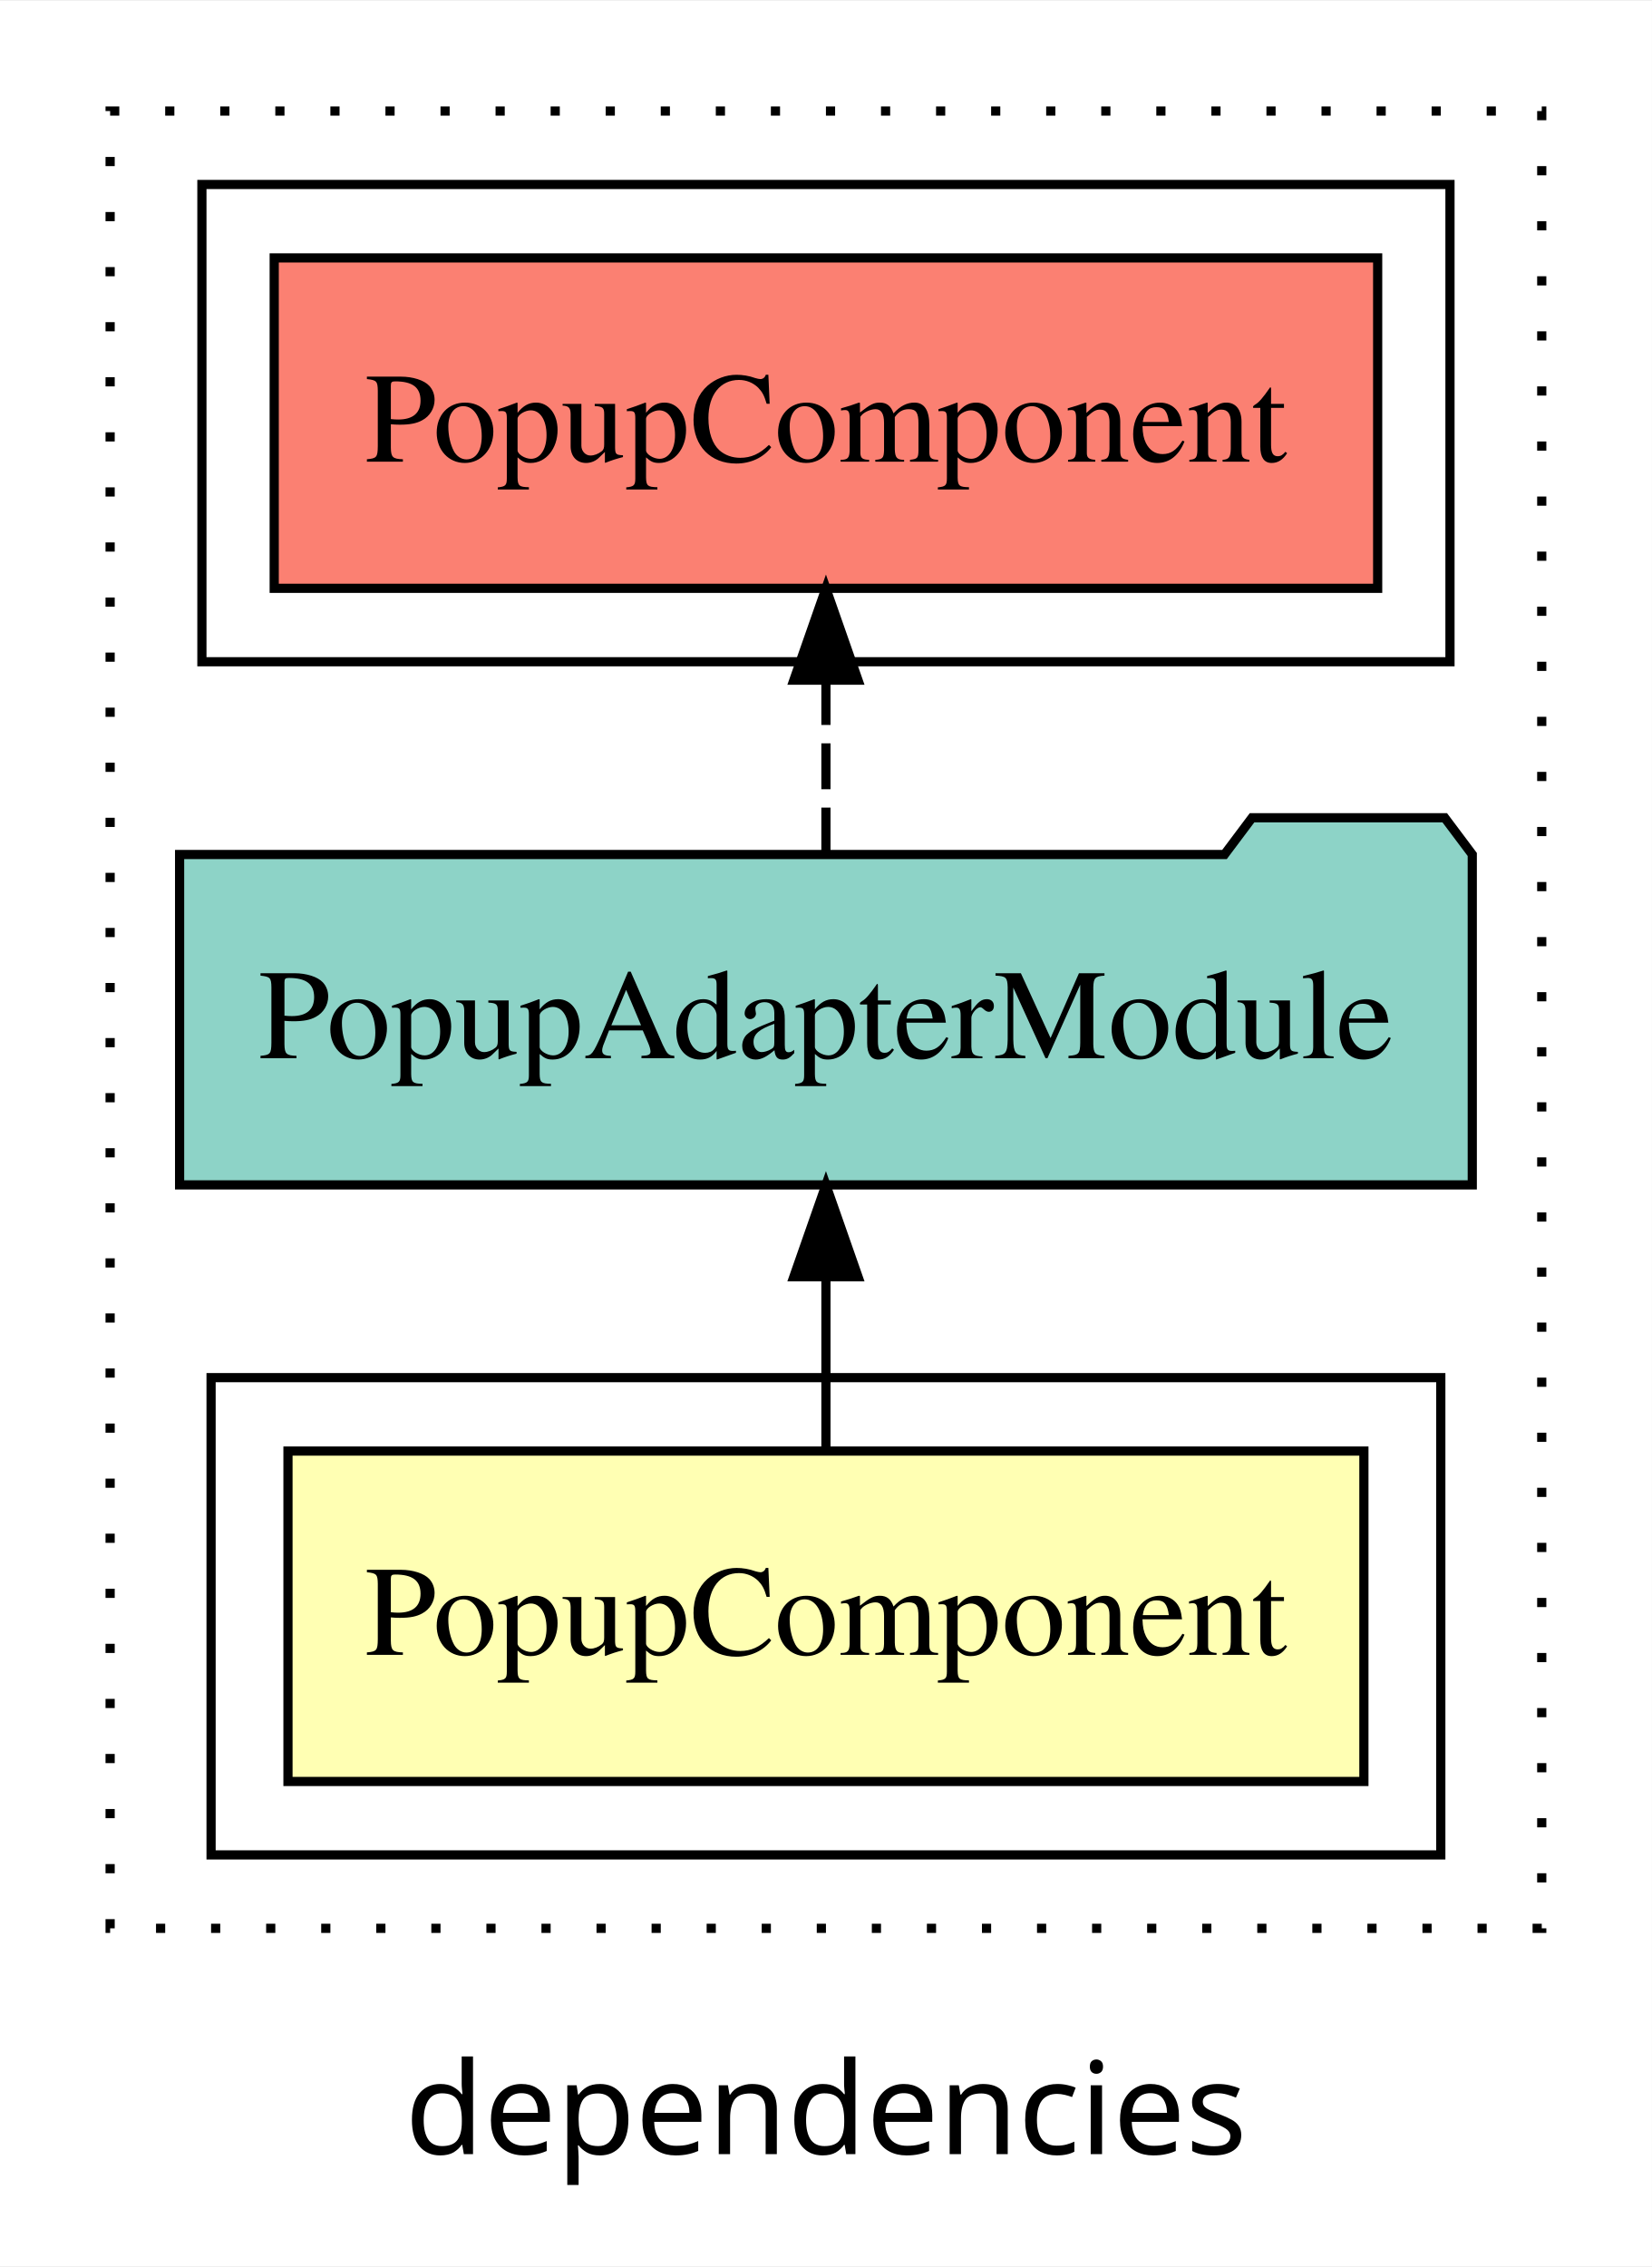
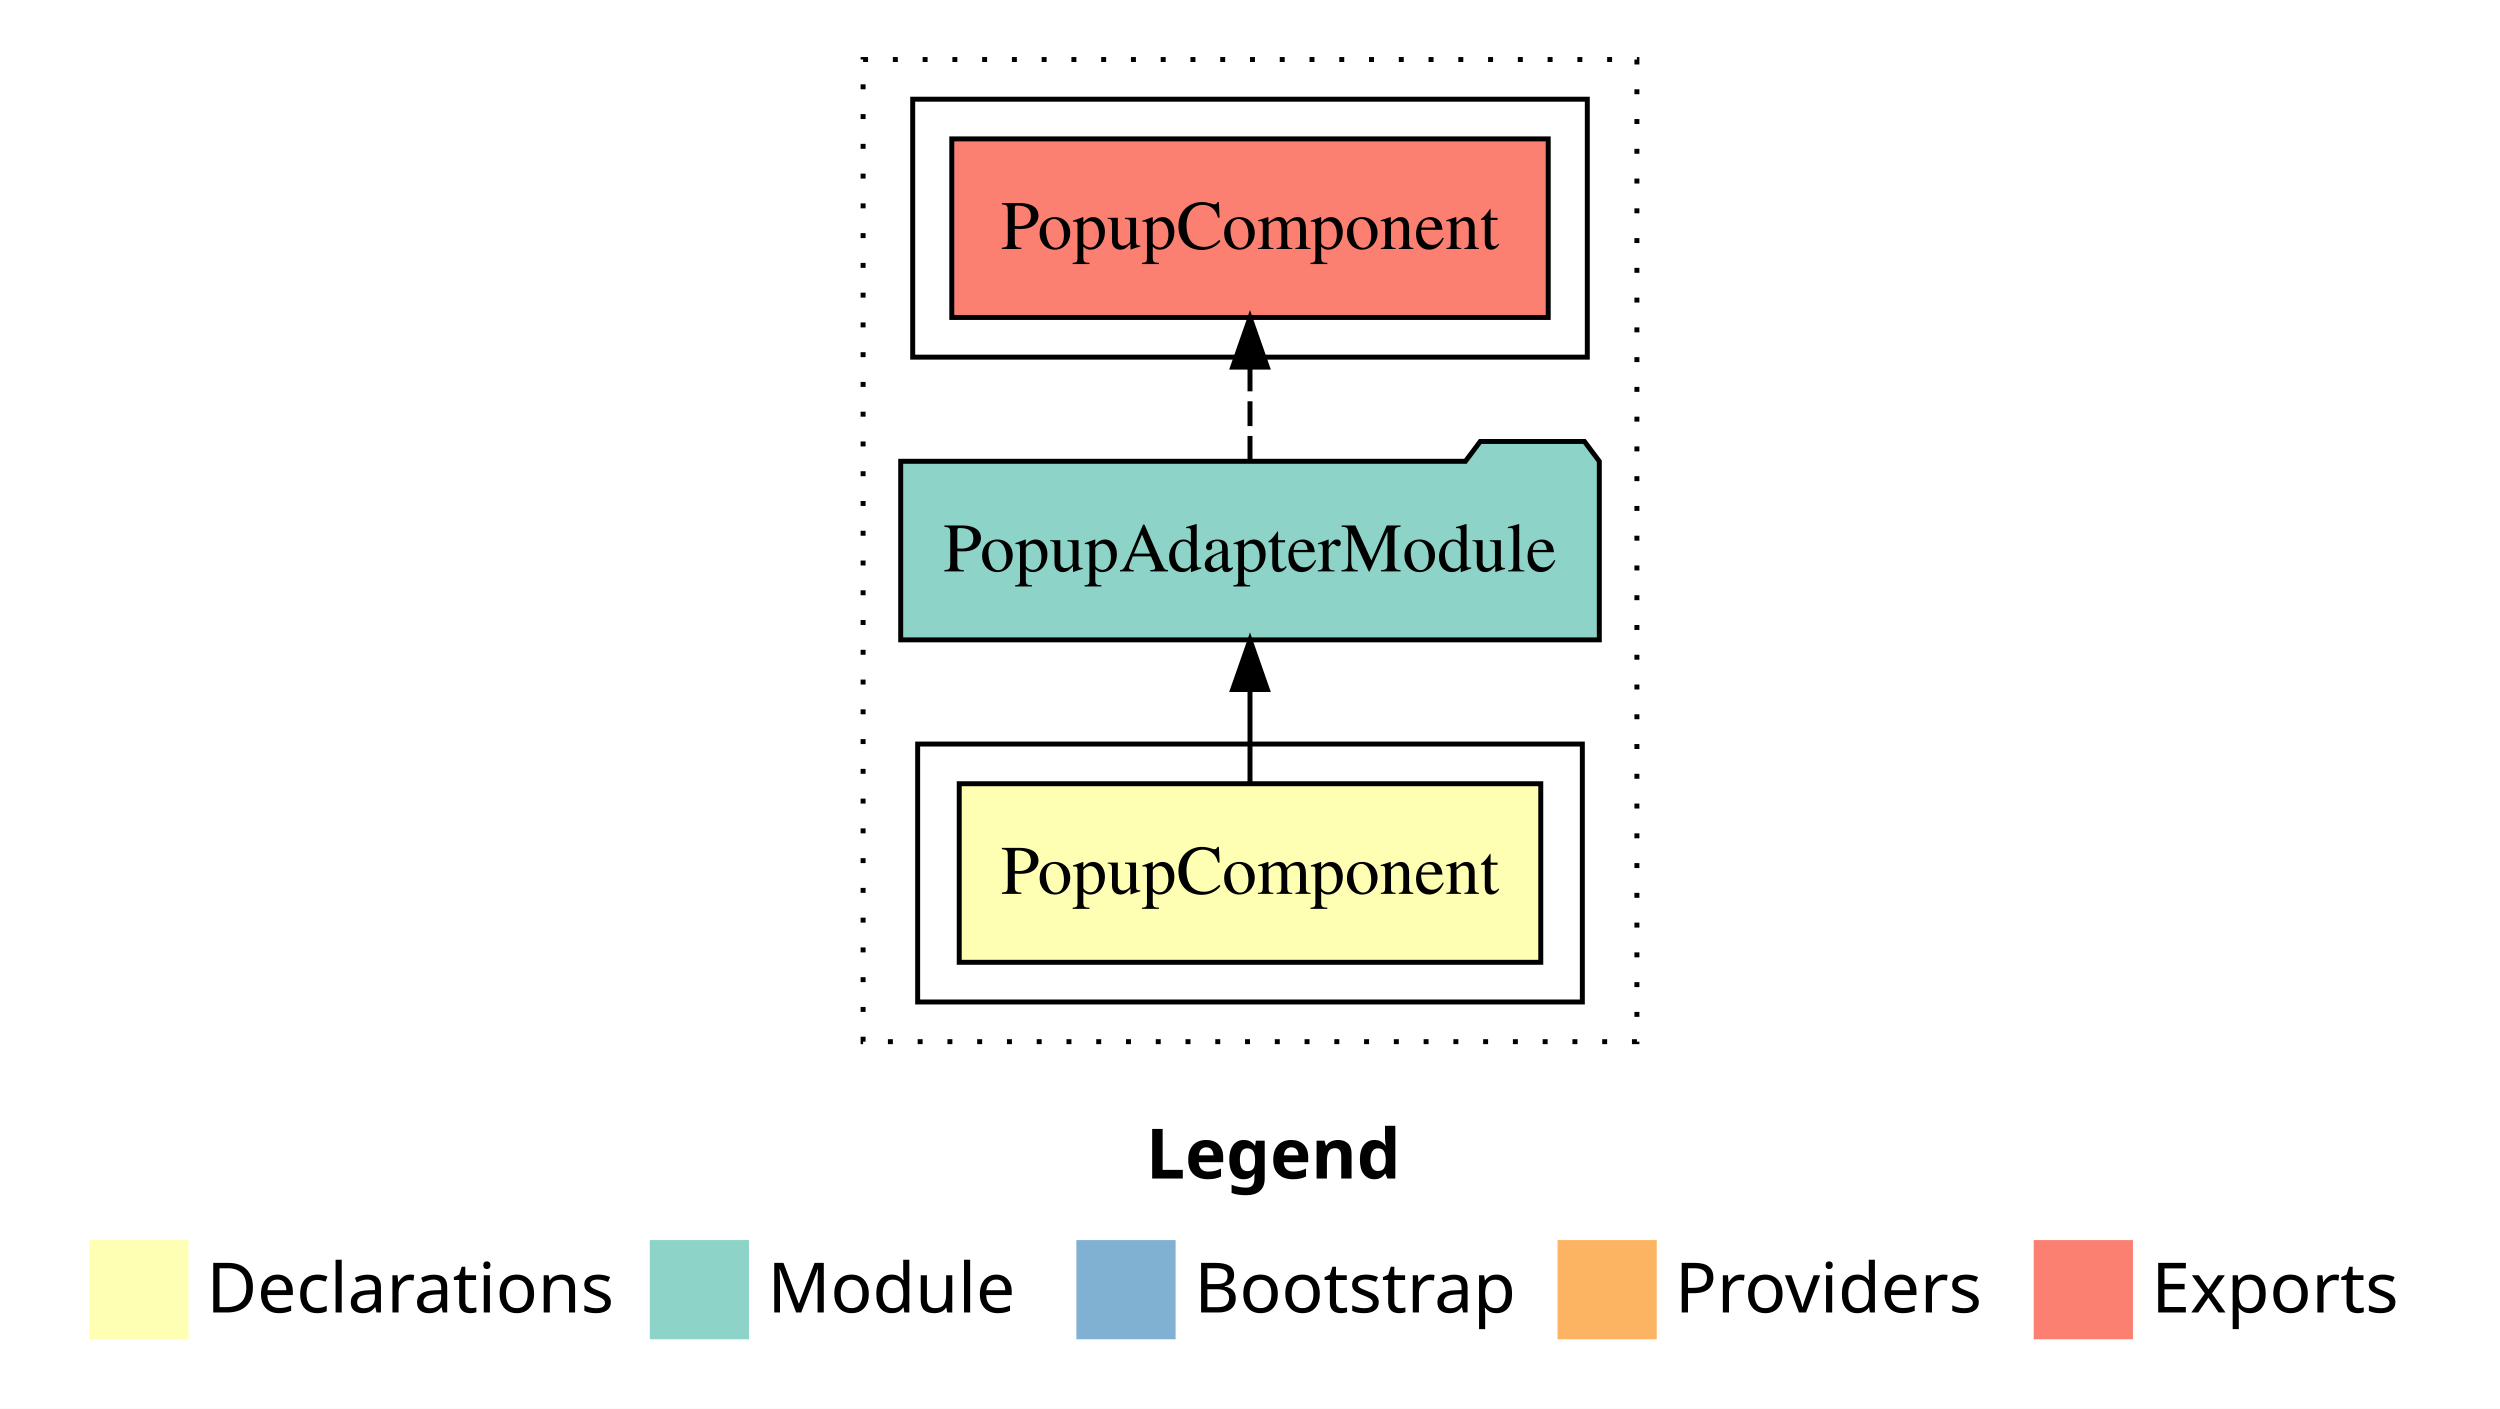
- <svg xmlns="http://www.w3.org/2000/svg" width="180pt" height="247pt" viewBox="0.00 0.00 180.00 246.80">
-   <g id="graph0" class="graph" transform="scale(1 1) rotate(0) translate(4 242.8)">
-     <polygon fill="white" stroke="transparent" points="-4,4 -4,-242.8 176,-242.8 176,4 -4,4" />
-     <text text-anchor="middle" x="86" y="-8.2" font-family="sans-serif" font-size="14.00">dependencies</text>
+ <svg xmlns="http://www.w3.org/2000/svg" width="504pt" height="284pt" viewBox="0.00 0.00 504.00 284.00">
+   <g id="graph0" class="graph" transform="scale(1 1) rotate(0) translate(4 280)">
+     <polygon fill="white" stroke="transparent" points="-4,4 -4,-280 500,-280 500,4 -4,4" />
+     <text text-anchor="start" x="227.01" y="-42.4" font-family="Times-12" font-weight="bold" font-size="14.00">Legend</text>
+     <polygon fill="#ffffb3" stroke="transparent" points="14,-10 14,-30 34,-30 34,-10 14,-10" />
+     <text text-anchor="start" x="37.63" y="-15.4" font-family="Times-12" font-size="14.00">  Declarations</text>
+     <polygon fill="#8dd3c7" stroke="transparent" points="127,-10 127,-30 147,-30 147,-10 127,-10" />
+     <text text-anchor="start" x="150.73" y="-15.4" font-family="Times-12" font-size="14.00">  Module</text>
+     <polygon fill="#80b1d3" stroke="transparent" points="213,-10 213,-30 233,-30 233,-10 213,-10" />
+     <text text-anchor="start" x="236.78" y="-15.4" font-family="Times-12" font-size="14.00">  Bootstrap</text>
+     <polygon fill="#fdb462" stroke="transparent" points="310,-10 310,-30 330,-30 330,-10 310,-10" />
+     <text text-anchor="start" x="333.67" y="-15.4" font-family="Times-12" font-size="14.00">  Providers</text>
+     <polygon fill="#fb8072" stroke="transparent" points="406,-10 406,-30 426,-30 426,-10 406,-10" />
+     <text text-anchor="start" x="429.73" y="-15.4" font-family="Times-12" font-size="14.00">  Exports</text>
    <g id="clust1" class="cluster">
-       <polygon fill="none" stroke="black" stroke-dasharray="1,5" points="8,-32.8 8,-230.8 164,-230.8 164,-32.8 8,-32.8" />
+       <polygon fill="none" stroke="black" stroke-dasharray="1,5" points="170,-70 170,-268 326,-268 326,-70 170,-70" />
    </g>
    <g id="clust2" class="cluster">
-       <polygon fill="none" stroke="black" points="19,-40.8 19,-92.8 153,-92.8 153,-40.8 19,-40.8" />
+       <polygon fill="none" stroke="black" points="181,-78 181,-130 315,-130 315,-78 181,-78" />
    </g>
    <g id="clust5" class="cluster">
-       <polygon fill="none" stroke="black" points="18,-170.8 18,-222.8 154,-222.8 154,-170.8 18,-170.8" />
+       <polygon fill="none" stroke="black" points="180,-208 180,-260 316,-260 316,-208 180,-208" />
    </g>
    <g id="node1" class="node">
-       <polygon fill="#ffffb3" stroke="black" points="144.62,-84.8 27.38,-84.8 27.38,-48.8 144.62,-48.8 144.62,-84.8" />
-       <text text-anchor="middle" x="86" y="-62.6" font-family="Times,serif" font-size="14.00">PopupComponent</text>
+       <polygon fill="#ffffb3" stroke="black" points="306.62,-122 189.38,-122 189.38,-86 306.62,-86 306.62,-122" />
+       <text text-anchor="middle" x="248" y="-99.8" font-family="Times,serif" font-size="14.00">PopupComponent</text>
    </g>
    <g id="node2" class="node">
-       <polygon fill="#8dd3c7" stroke="black" points="156.43,-149.8 153.43,-153.8 132.43,-153.8 129.43,-149.8 15.57,-149.8 15.57,-113.8 156.43,-113.8 156.43,-149.8" />
-       <text text-anchor="middle" x="86" y="-127.6" font-family="Times,serif" font-size="14.00">PopupAdapterModule</text>
+       <polygon fill="#8dd3c7" stroke="black" points="318.42,-187 315.42,-191 294.42,-191 291.42,-187 177.58,-187 177.58,-151 318.42,-151 318.42,-187" />
+       <text text-anchor="middle" x="248" y="-164.8" font-family="Times,serif" font-size="14.00">PopupAdapterModule</text>
    </g>
    <g id="edge1" class="edge">
-       <path fill="none" stroke="black" d="M86,-84.91C86,-84.91 86,-103.79 86,-103.79" />
-       <polygon fill="black" stroke="black" points="82.5,-103.79 86,-113.79 89.5,-103.79 82.5,-103.79" />
+       <path fill="none" stroke="black" d="M248,-122.11C248,-122.11 248,-140.99 248,-140.99" />
+       <polygon fill="black" stroke="black" points="244.5,-140.99 248,-150.99 251.5,-140.99 244.5,-140.99" />
    </g>
    <g id="node3" class="node">
-       <polygon fill="#fb8072" stroke="black" points="146.12,-214.8 25.88,-214.8 25.88,-178.8 146.12,-178.8 146.12,-214.8" />
-       <text text-anchor="middle" x="86" y="-192.6" font-family="Times,serif" font-size="14.00">PopupComponent </text>
+       <polygon fill="#fb8072" stroke="black" points="308.12,-252 187.88,-252 187.88,-216 308.12,-216 308.12,-252" />
+       <text text-anchor="middle" x="248" y="-229.8" font-family="Times,serif" font-size="14.00">PopupComponent </text>
    </g>
    <g id="edge2" class="edge">
-       <path fill="none" stroke="black" stroke-dasharray="5,2" d="M86,-149.91C86,-149.91 86,-168.79 86,-168.79" />
-       <polygon fill="black" stroke="black" points="82.5,-168.79 86,-178.79 89.5,-168.79 82.5,-168.79" />
+       <path fill="none" stroke="black" stroke-dasharray="5,2" d="M248,-187.11C248,-187.11 248,-205.99 248,-205.99" />
+       <polygon fill="black" stroke="black" points="244.5,-205.99 248,-215.99 251.5,-205.99 244.5,-205.99" />
    </g>
  </g>
</svg>
